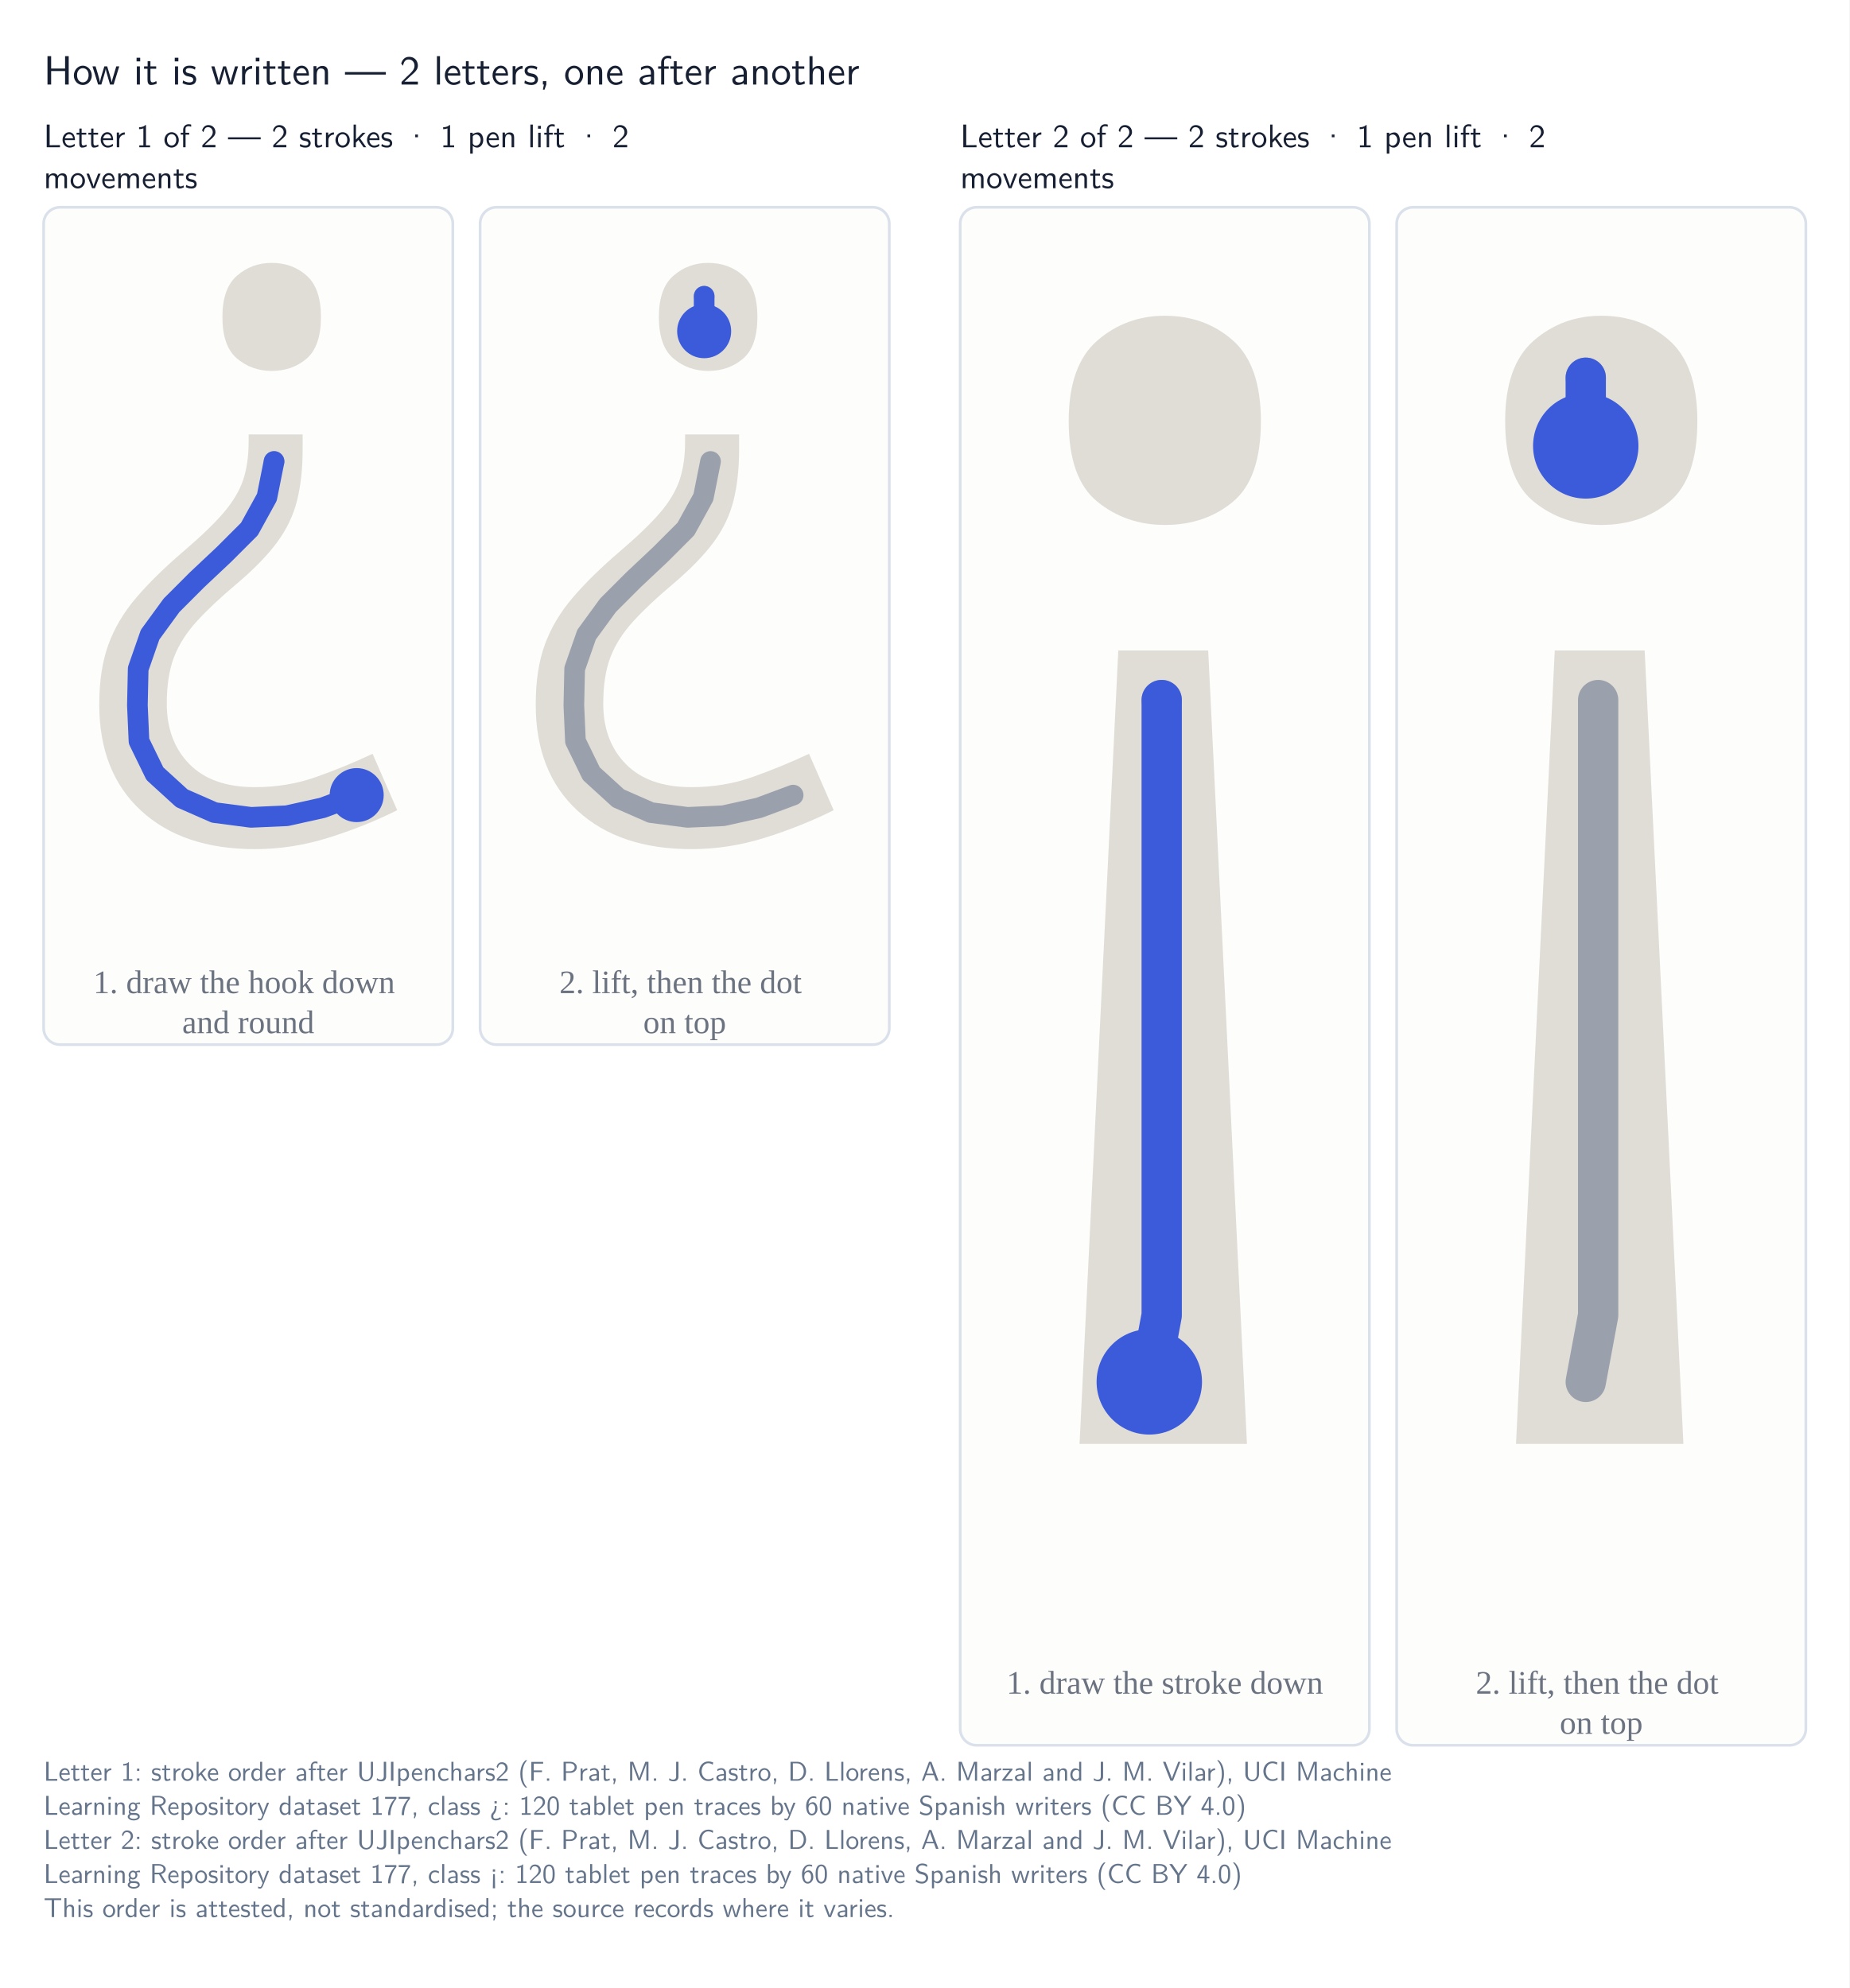
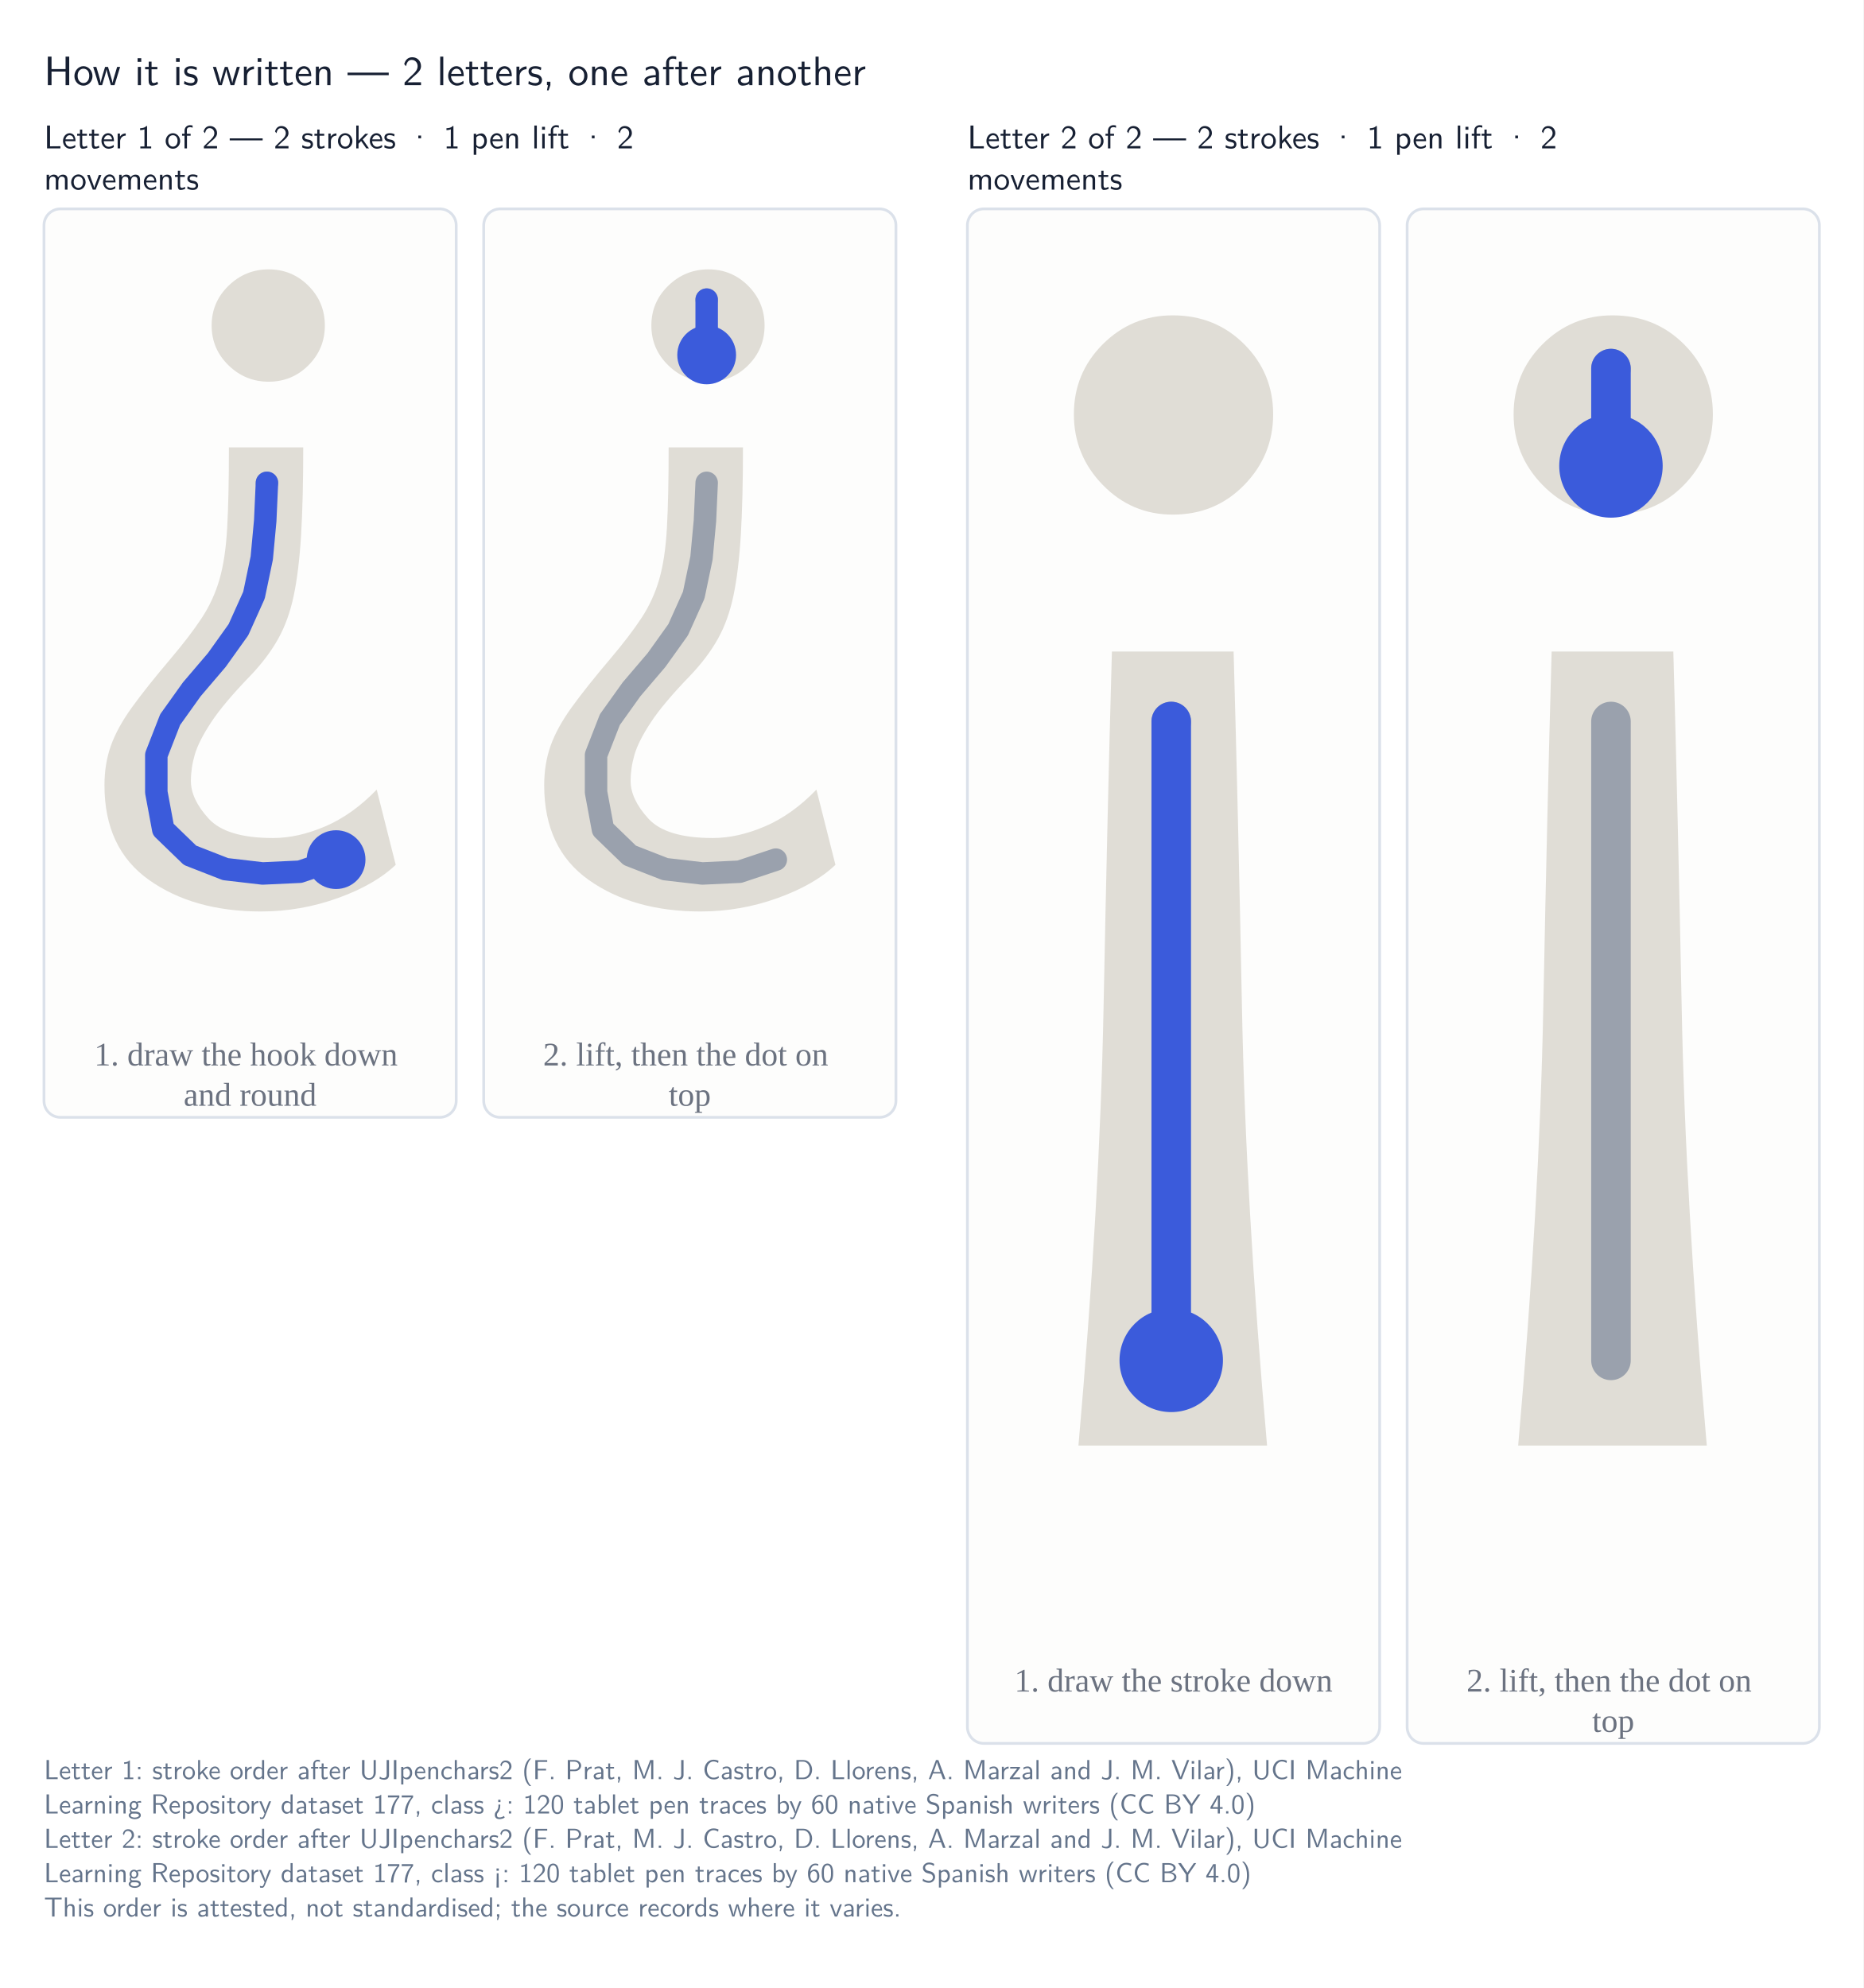
- <svg xmlns="http://www.w3.org/2000/svg" width="678" height="728.92" viewBox="0 0 678 728.92" role="img" aria-label="How to write ¿ ¡: 2 letters, ¿, ¡, one after another">
-   <rect x="0" y="0" width="678" height="728.92" fill="#ffffff" />
+ <svg xmlns="http://www.w3.org/2000/svg" width="678" height="723.38" viewBox="0 0 678 723.38" role="img" aria-label="How to write ¿ ¡: 2 letters, ¿, ¡, one after another">
+   <rect x="0" y="0" width="678" height="723.38" fill="#ffffff" />
  <text x="16" y="31" font-family="Latin Modern Sans, sans-serif" font-size="15" fill="#172033">How it is written — 2 letters, one after another</text>
  <text x="16" y="54" font-family="Latin Modern Sans, sans-serif" font-size="12" fill="#172033">Letter 1 of 2 — 2 strokes · 1 pen lift · 2</text>
  <text x="16" y="69" font-family="Latin Modern Sans, sans-serif" font-size="12" fill="#172033">movements</text>
-   <rect x="16" y="76" width="150" height="307.02" rx="6" fill="#fdfdfc" stroke="#dbe1ea" stroke-width="1" />
-   <svg x="16" y="76" width="150" height="307.02" viewBox="-84 -616 515 1054.1" preserveAspectRatio="xMidYMid meet" overflow="hidden">
+   <rect x="16" y="76" width="150" height="330.57" rx="6" fill="#fdfdfc" stroke="#dbe1ea" stroke-width="1" />
+   <svg x="16" y="76" width="150" height="330.57" viewBox="-2 -613 477 1051.2" preserveAspectRatio="xMidYMid meet" overflow="hidden">
    <g transform="scale(1,-1)">
-       <path class="ductus__glyph" d="M242 330L242 312Q242 275 235 247Q228 219 210 194.5Q192 170 159 142Q128 116 108.5 94.5Q89 73 80 49.5Q71 26 71 -9Q71 -56 99.5 -85Q128 -114 182 -114Q223 -114 259.5 -101Q296 -88 330 -72L361 -143Q321 -163 275 -177.5Q229 -192 182 -192Q91 -192 38.5 -143.5Q-14 -95 -14 -10Q-14 34 -2.5 65.5Q9 97 32.5 124.5Q56 152 91 182Q125 211 142.5 231.5Q160 252 167 272.5Q174 293 174 321L174 330L242 330ZM265 478Q265 441 247 425.5Q229 410 203 410Q178 410 159.5 425.5Q141 441 141 478Q141 514 159.5 530Q178 546 203 546Q229 546 247 530Q265 514 265 478Z" fill="#e0ddd6" fill-rule="nonzero" />
-       <path class="ductus__done" d="M206 296 L206 296" fill="none" stroke="#9aa1ad" stroke-width="26" stroke-linecap="round" stroke-linejoin="round" />
-       <path class="ductus__pen" d="M206 296 L197 251 L175 211 L143 179 L109 147 L77 115 L50 78 L35 35 L34 -11 L36 -56 L56 -97 L90 -128 L131 -146 L177 -152 L222 -150 L267 -140 L310 -124" fill="none" stroke="#3b5bdb" stroke-width="26" stroke-linecap="round" stroke-linejoin="round" />
-       <circle class="ductus__tip" cx="310" cy="-124" r="34" fill="#3b5bdb" />
+       <path class="ductus__glyph" d="M212 337L298 337Q298 277 295.5 235.5Q293 194 287 165.5Q281 137 269 115.5Q257 94 237 73Q206 41 191.5 19Q177 -3 172.5 -18.5Q168 -34 168 -49Q168 -70 188.5 -92.5Q209 -115 263 -115Q292 -115 323.5 -101.5Q355 -88 383 -59L405 -146Q381 -169 338 -184.5Q295 -200 249 -200Q171 -200 119.5 -163.5Q68 -127 68 -54Q68 -29 75.5 -8Q83 13 100 36.5Q117 60 145 93Q167 119 180.5 139.5Q194 160 201 184Q208 208 210 244Q212 280 212 337ZM323 478Q323 451 304 432Q285 413 258 413Q231 413 211.5 432Q192 451 192 478Q192 505 211.5 524Q231 543 258 543Q285 543 304 524Q323 505 323 478Z" fill="#e0ddd6" fill-rule="nonzero" />
+       <path class="ductus__done" d="M256 296 L256 296" fill="none" stroke="#9aa1ad" stroke-width="26" stroke-linecap="round" stroke-linejoin="round" />
+       <path class="ductus__pen" d="M256 296 L254 252 L250 209 L241 166 L223 126 L198 91 L169 57 L144 22 L128 -19 L128 -62 L136 -105 L167 -135 L208 -151 L251 -156 L294 -154 L336 -140" fill="none" stroke="#3b5bdb" stroke-width="26" stroke-linecap="round" stroke-linejoin="round" />
+       <circle class="ductus__tip" cx="336" cy="-140" r="34" fill="#3b5bdb" />
    </g>
-     <text class="ductus__caption" x="173.5" y="373.3" text-anchor="middle" font-size="41.3" fill="#6b7280">
-       <tspan x="173.5" y="373.3">1. draw the hook down</tspan>
-       <tspan x="173.5" y="423.7">and round</tspan>
+     <text class="ductus__caption" x="236.5" y="378.2" text-anchor="middle" font-size="38.2" fill="#6b7280">
+       <tspan x="236.5" y="378.2">1. draw the hook down</tspan>
+       <tspan x="236.5" y="424.8">and round</tspan>
    </text>
  </svg>
-   <rect x="176" y="76" width="150" height="307.02" rx="6" fill="#fdfdfc" stroke="#dbe1ea" stroke-width="1" />
-   <svg x="176" y="76" width="150" height="307.02" viewBox="-84 -616 515 1054.1" preserveAspectRatio="xMidYMid meet" overflow="hidden">
+   <rect x="176" y="76" width="150" height="330.57" rx="6" fill="#fdfdfc" stroke="#dbe1ea" stroke-width="1" />
+   <svg x="176" y="76" width="150" height="330.57" viewBox="-2 -613 477 1051.2" preserveAspectRatio="xMidYMid meet" overflow="hidden">
    <g transform="scale(1,-1)">
-       <path class="ductus__glyph" d="M242 330L242 312Q242 275 235 247Q228 219 210 194.5Q192 170 159 142Q128 116 108.5 94.5Q89 73 80 49.5Q71 26 71 -9Q71 -56 99.5 -85Q128 -114 182 -114Q223 -114 259.5 -101Q296 -88 330 -72L361 -143Q321 -163 275 -177.5Q229 -192 182 -192Q91 -192 38.5 -143.5Q-14 -95 -14 -10Q-14 34 -2.5 65.5Q9 97 32.5 124.5Q56 152 91 182Q125 211 142.5 231.5Q160 252 167 272.5Q174 293 174 321L174 330L242 330ZM265 478Q265 441 247 425.5Q229 410 203 410Q178 410 159.5 425.5Q141 441 141 478Q141 514 159.5 530Q178 546 203 546Q229 546 247 530Q265 514 265 478Z" fill="#e0ddd6" fill-rule="nonzero" />
-       <path class="ductus__done" d="M206 296 L197 251 L175 211 L143 179 L109 147 L77 115 L50 78 L35 35 L34 -11 L36 -56 L56 -97 L90 -128 L131 -146 L177 -152 L222 -150 L267 -140 L310 -124" fill="none" stroke="#9aa1ad" stroke-width="26" stroke-linecap="round" stroke-linejoin="round" />
-       <path class="ductus__done" d="M198 504 L198 504" fill="none" stroke="#9aa1ad" stroke-width="26" stroke-linecap="round" stroke-linejoin="round" />
-       <path class="ductus__pen" d="M198 504 L198 482 L198 460" fill="none" stroke="#3b5bdb" stroke-width="26" stroke-linecap="round" stroke-linejoin="round" />
-       <circle class="ductus__tip" cx="198" cy="460" r="34" fill="#3b5bdb" />
+       <path class="ductus__glyph" d="M212 337L298 337Q298 277 295.5 235.5Q293 194 287 165.5Q281 137 269 115.5Q257 94 237 73Q206 41 191.5 19Q177 -3 172.5 -18.5Q168 -34 168 -49Q168 -70 188.5 -92.5Q209 -115 263 -115Q292 -115 323.5 -101.5Q355 -88 383 -59L405 -146Q381 -169 338 -184.5Q295 -200 249 -200Q171 -200 119.5 -163.5Q68 -127 68 -54Q68 -29 75.5 -8Q83 13 100 36.5Q117 60 145 93Q167 119 180.5 139.5Q194 160 201 184Q208 208 210 244Q212 280 212 337ZM323 478Q323 451 304 432Q285 413 258 413Q231 413 211.5 432Q192 451 192 478Q192 505 211.5 524Q231 543 258 543Q285 543 304 524Q323 505 323 478Z" fill="#e0ddd6" fill-rule="nonzero" />
+       <path class="ductus__done" d="M256 296 L254 252 L250 209 L241 166 L223 126 L198 91 L169 57 L144 22 L128 -19 L128 -62 L136 -105 L167 -135 L208 -151 L251 -156 L294 -154 L336 -140" fill="none" stroke="#9aa1ad" stroke-width="26" stroke-linecap="round" stroke-linejoin="round" />
+       <path class="ductus__done" d="M256 508 L256 508" fill="none" stroke="#9aa1ad" stroke-width="26" stroke-linecap="round" stroke-linejoin="round" />
+       <path class="ductus__pen" d="M256 508 L256 476 L256 444" fill="none" stroke="#3b5bdb" stroke-width="26" stroke-linecap="round" stroke-linejoin="round" />
+       <circle class="ductus__tip" cx="256" cy="444" r="34" fill="#3b5bdb" />
    </g>
-     <text class="ductus__caption" x="173.5" y="373.3" text-anchor="middle" font-size="41.3" fill="#6b7280">
-       <tspan x="173.5" y="373.3">2. lift, then the dot</tspan>
-       <tspan x="173.5" y="423.7">on top</tspan>
+     <text class="ductus__caption" x="236.5" y="378.2" text-anchor="middle" font-size="38.2" fill="#6b7280">
+       <tspan x="236.5" y="378.2">2. lift, then the dot on</tspan>
+       <tspan x="236.5" y="424.8">top</tspan>
    </text>
  </svg>
  <text x="352" y="54" font-family="Latin Modern Sans, sans-serif" font-size="12" fill="#172033">Letter 2 of 2 — 2 strokes · 1 pen lift · 2</text>
  <text x="352" y="69" font-family="Latin Modern Sans, sans-serif" font-size="12" fill="#172033">movements</text>
-   <rect x="352" y="76" width="150" height="563.92" rx="6" fill="#fdfdfc" stroke="#dbe1ea" stroke-width="1" />
-   <svg x="352" y="76" width="150" height="563.92" viewBox="2 -616 264 992.5" preserveAspectRatio="xMidYMid meet" overflow="hidden">
+   <rect x="352" y="76" width="150" height="558.38" rx="6" fill="#fdfdfc" stroke="#dbe1ea" stroke-width="1" />
+   <svg x="352" y="76" width="150" height="558.38" viewBox="41 -613 271 1008.8" preserveAspectRatio="xMidYMid meet" overflow="hidden">
    <g transform="scale(1,-1)">
-       <path class="ductus__glyph" d="M104 330L162 330L187 -182L79 -182L104 330ZM196 478Q196 441 178 426Q160 411 134 411Q109 411 90.5 426Q72 441 72 478Q72 514 90.5 530Q109 546 134 546Q160 546 178 530Q196 514 196 478Z" fill="#e0ddd6" fill-rule="nonzero" />
-       <path class="ductus__done" d="M132 298 L132 298" fill="none" stroke="#9aa1ad" stroke-width="26" stroke-linecap="round" stroke-linejoin="round" />
-       <path class="ductus__pen" d="M132 298 L132 254 L132 210 L132 166 L132 121 L132 77 L132 33 L132 -11 L132 -55 L132 -99 L124 -142" fill="none" stroke="#3b5bdb" stroke-width="26" stroke-linecap="round" stroke-linejoin="round" />
-       <circle class="ductus__tip" cx="124" cy="-142" r="34" fill="#3b5bdb" />
+       <path class="ductus__glyph" d="M136 322L216 322Q219 216 221.5 87.5Q224 -41 238 -200L114 -200Q128 -41 130.5 87.5Q133 216 136 322ZM111 478Q111 505 130 524Q149 543 176 543Q204 543 223 524Q242 505 242 478Q242 451 223 431.5Q204 412 176 412Q149 412 130 431.5Q111 451 111 478Z" fill="#e0ddd6" fill-rule="nonzero" />
+       <path class="ductus__done" d="M175 276 L175 276" fill="none" stroke="#9aa1ad" stroke-width="26" stroke-linecap="round" stroke-linejoin="round" />
+       <path class="ductus__pen" d="M175 276 L175 229 L175 183 L175 136 L175 89 L175 43 L175 -4 L175 -51 L175 -97 L175 -144" fill="none" stroke="#3b5bdb" stroke-width="26" stroke-linecap="round" stroke-linejoin="round" />
+       <circle class="ductus__tip" cx="175" cy="-144" r="34" fill="#3b5bdb" />
    </g>
-     <text class="ductus__caption" x="134" y="343.2" text-anchor="middle" font-size="21.2" fill="#6b7280">
-       <tspan x="134" y="343.2">1. draw the stroke down</tspan>
+     <text class="ductus__caption" x="176.5" y="361.7" text-anchor="middle" font-size="21.7" fill="#6b7280">
+       <tspan x="176.5" y="361.7">1. draw the stroke down</tspan>
    </text>
  </svg>
-   <rect x="512" y="76" width="150" height="563.92" rx="6" fill="#fdfdfc" stroke="#dbe1ea" stroke-width="1" />
-   <svg x="512" y="76" width="150" height="563.92" viewBox="2 -616 264 992.5" preserveAspectRatio="xMidYMid meet" overflow="hidden">
+   <rect x="512" y="76" width="150" height="558.38" rx="6" fill="#fdfdfc" stroke="#dbe1ea" stroke-width="1" />
+   <svg x="512" y="76" width="150" height="558.38" viewBox="41 -613 271 1008.8" preserveAspectRatio="xMidYMid meet" overflow="hidden">
    <g transform="scale(1,-1)">
-       <path class="ductus__glyph" d="M104 330L162 330L187 -182L79 -182L104 330ZM196 478Q196 441 178 426Q160 411 134 411Q109 411 90.5 426Q72 441 72 478Q72 514 90.5 530Q109 546 134 546Q160 546 178 530Q196 514 196 478Z" fill="#e0ddd6" fill-rule="nonzero" />
-       <path class="ductus__done" d="M132 298 L132 254 L132 210 L132 166 L132 121 L132 77 L132 33 L132 -11 L132 -55 L132 -99 L124 -142" fill="none" stroke="#9aa1ad" stroke-width="26" stroke-linecap="round" stroke-linejoin="round" />
-       <path class="ductus__done" d="M124 506 L124 506" fill="none" stroke="#9aa1ad" stroke-width="26" stroke-linecap="round" stroke-linejoin="round" />
-       <path class="ductus__pen" d="M124 506 L124 484 L124 462" fill="none" stroke="#3b5bdb" stroke-width="26" stroke-linecap="round" stroke-linejoin="round" />
-       <circle class="ductus__tip" cx="124" cy="462" r="34" fill="#3b5bdb" />
+       <path class="ductus__glyph" d="M136 322L216 322Q219 216 221.5 87.5Q224 -41 238 -200L114 -200Q128 -41 130.5 87.5Q133 216 136 322ZM111 478Q111 505 130 524Q149 543 176 543Q204 543 223 524Q242 505 242 478Q242 451 223 431.5Q204 412 176 412Q149 412 130 431.5Q111 451 111 478Z" fill="#e0ddd6" fill-rule="nonzero" />
+       <path class="ductus__done" d="M175 276 L175 229 L175 183 L175 136 L175 89 L175 43 L175 -4 L175 -51 L175 -97 L175 -144" fill="none" stroke="#9aa1ad" stroke-width="26" stroke-linecap="round" stroke-linejoin="round" />
+       <path class="ductus__done" d="M175 508 L175 508" fill="none" stroke="#9aa1ad" stroke-width="26" stroke-linecap="round" stroke-linejoin="round" />
+       <path class="ductus__pen" d="M175 508 L175 476 L175 444" fill="none" stroke="#3b5bdb" stroke-width="26" stroke-linecap="round" stroke-linejoin="round" />
+       <circle class="ductus__tip" cx="175" cy="444" r="34" fill="#3b5bdb" />
    </g>
-     <text class="ductus__caption" x="134" y="343.2" text-anchor="middle" font-size="21.2" fill="#6b7280">
-       <tspan x="134" y="343.2">2. lift, then the dot</tspan>
-       <tspan x="134" y="369.1">on top</tspan>
+     <text class="ductus__caption" x="176.5" y="361.7" text-anchor="middle" font-size="21.7" fill="#6b7280">
+       <tspan x="176.5" y="361.7">2. lift, then the dot on</tspan>
+       <tspan x="176.5" y="388.2">top</tspan>
    </text>
  </svg>
-   <text x="16" y="652.92" font-family="Latin Modern Sans, sans-serif" font-size="10" fill="#64748b">Letter 1: stroke order after UJIpenchars2 (F. Prat, M. J. Castro, D. Llorens, A. Marzal and J. M. Vilar), UCI Machine</text>
-   <text x="16" y="665.42" font-family="Latin Modern Sans, sans-serif" font-size="10" fill="#64748b">Learning Repository dataset 177, class ¿: 120 tablet pen traces by 60 native Spanish writers (CC BY 4.0)</text>
-   <text x="16" y="677.92" font-family="Latin Modern Sans, sans-serif" font-size="10" fill="#64748b">Letter 2: stroke order after UJIpenchars2 (F. Prat, M. J. Castro, D. Llorens, A. Marzal and J. M. Vilar), UCI Machine</text>
-   <text x="16" y="690.42" font-family="Latin Modern Sans, sans-serif" font-size="10" fill="#64748b">Learning Repository dataset 177, class ¡: 120 tablet pen traces by 60 native Spanish writers (CC BY 4.0)</text>
-   <text x="16" y="702.92" font-family="Latin Modern Sans, sans-serif" font-size="10" fill="#64748b">This order is attested, not standardised; the source records where it varies.</text>
+   <text x="16" y="647.38" font-family="Latin Modern Sans, sans-serif" font-size="10" fill="#64748b">Letter 1: stroke order after UJIpenchars2 (F. Prat, M. J. Castro, D. Llorens, A. Marzal and J. M. Vilar), UCI Machine</text>
+   <text x="16" y="659.88" font-family="Latin Modern Sans, sans-serif" font-size="10" fill="#64748b">Learning Repository dataset 177, class ¿: 120 tablet pen traces by 60 native Spanish writers (CC BY 4.0)</text>
+   <text x="16" y="672.38" font-family="Latin Modern Sans, sans-serif" font-size="10" fill="#64748b">Letter 2: stroke order after UJIpenchars2 (F. Prat, M. J. Castro, D. Llorens, A. Marzal and J. M. Vilar), UCI Machine</text>
+   <text x="16" y="684.88" font-family="Latin Modern Sans, sans-serif" font-size="10" fill="#64748b">Learning Repository dataset 177, class ¡: 120 tablet pen traces by 60 native Spanish writers (CC BY 4.0)</text>
+   <text x="16" y="697.38" font-family="Latin Modern Sans, sans-serif" font-size="10" fill="#64748b">This order is attested, not standardised; the source records where it varies.</text>
</svg>
